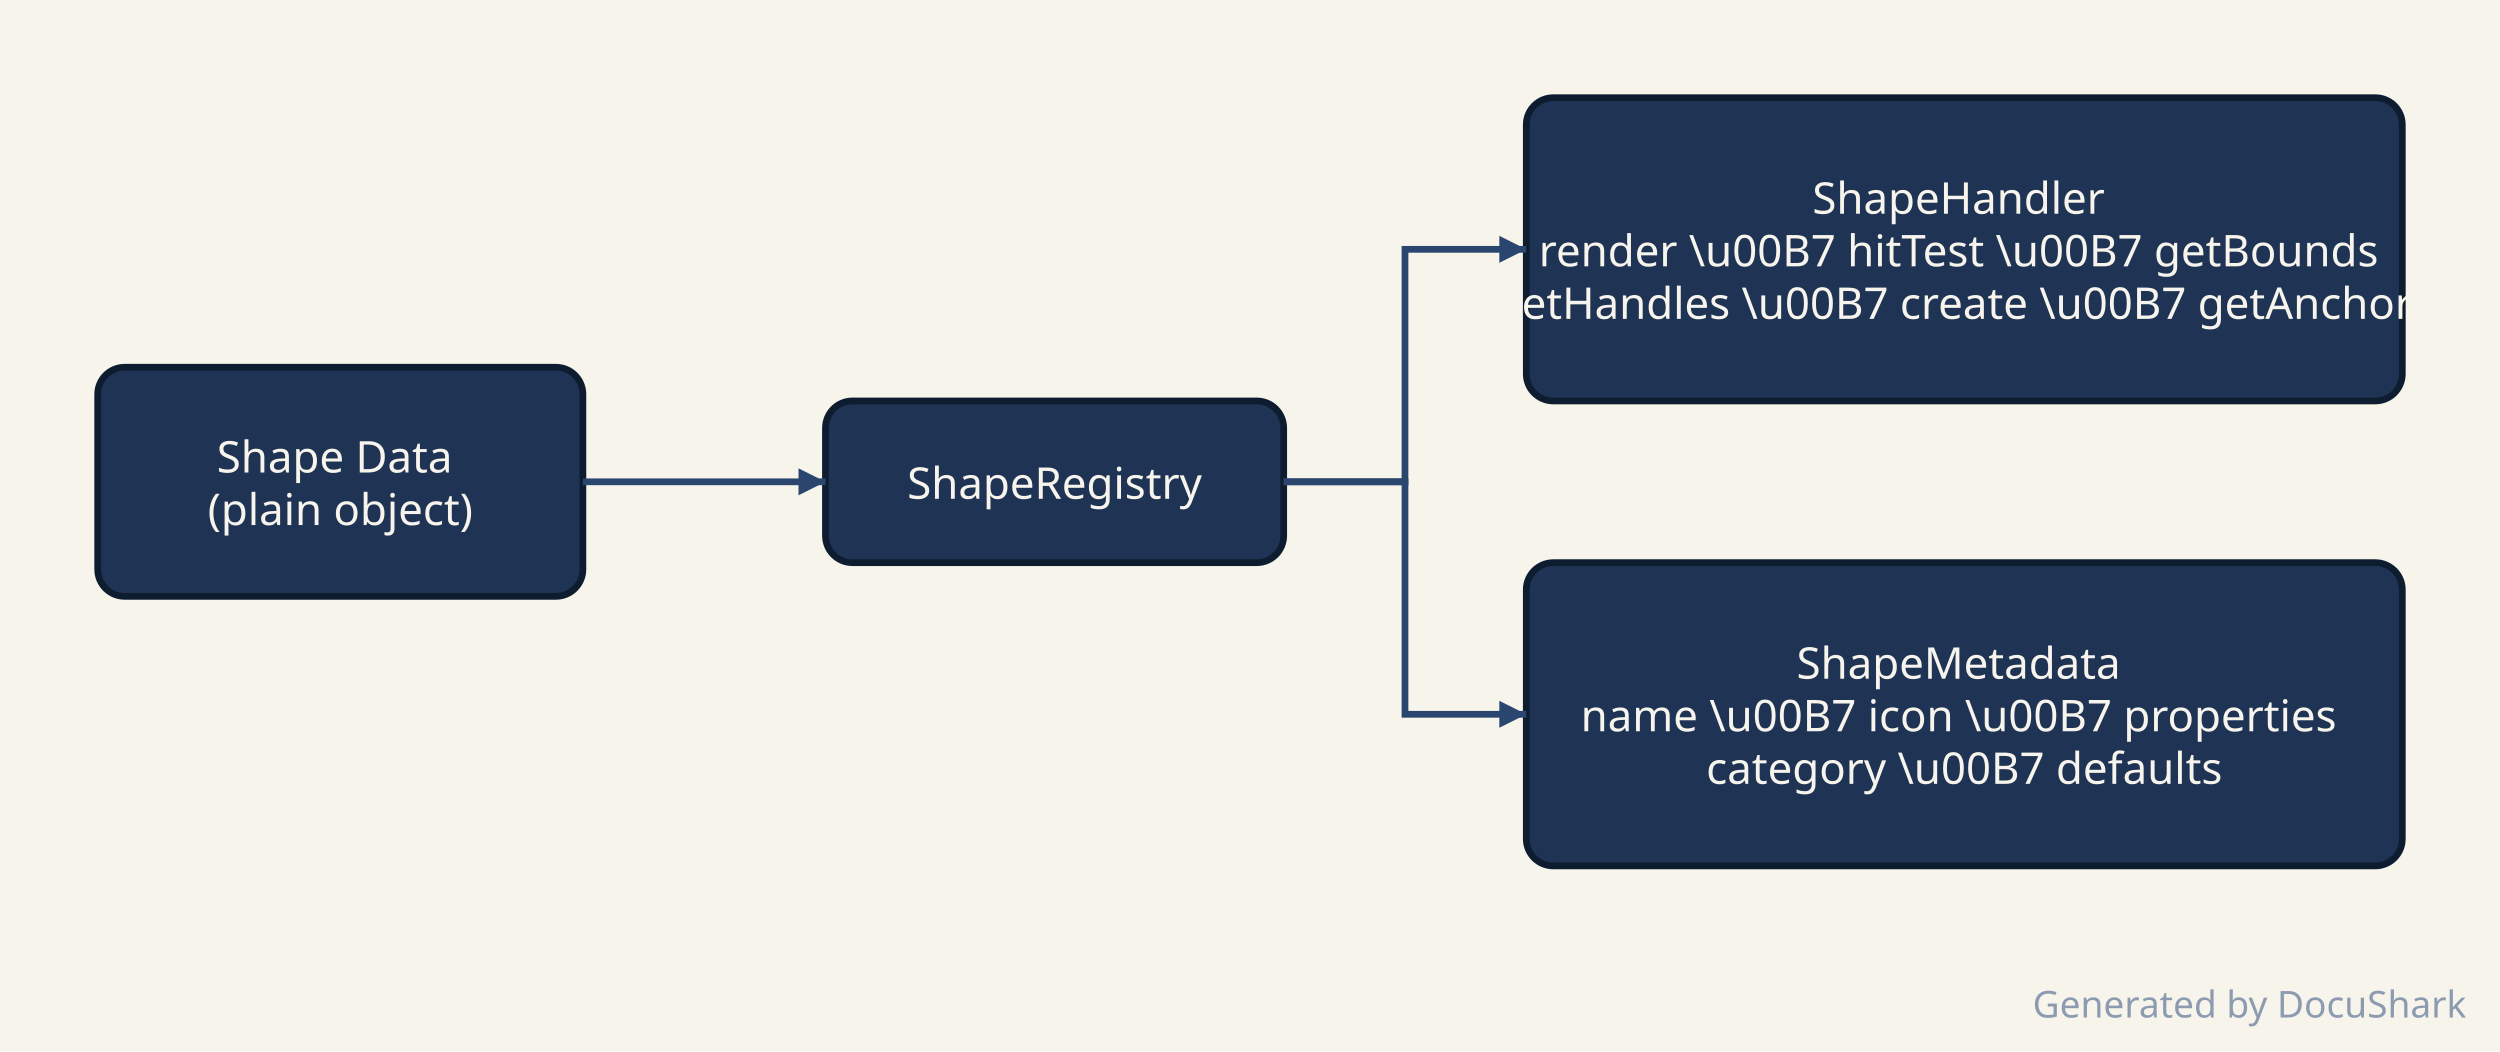
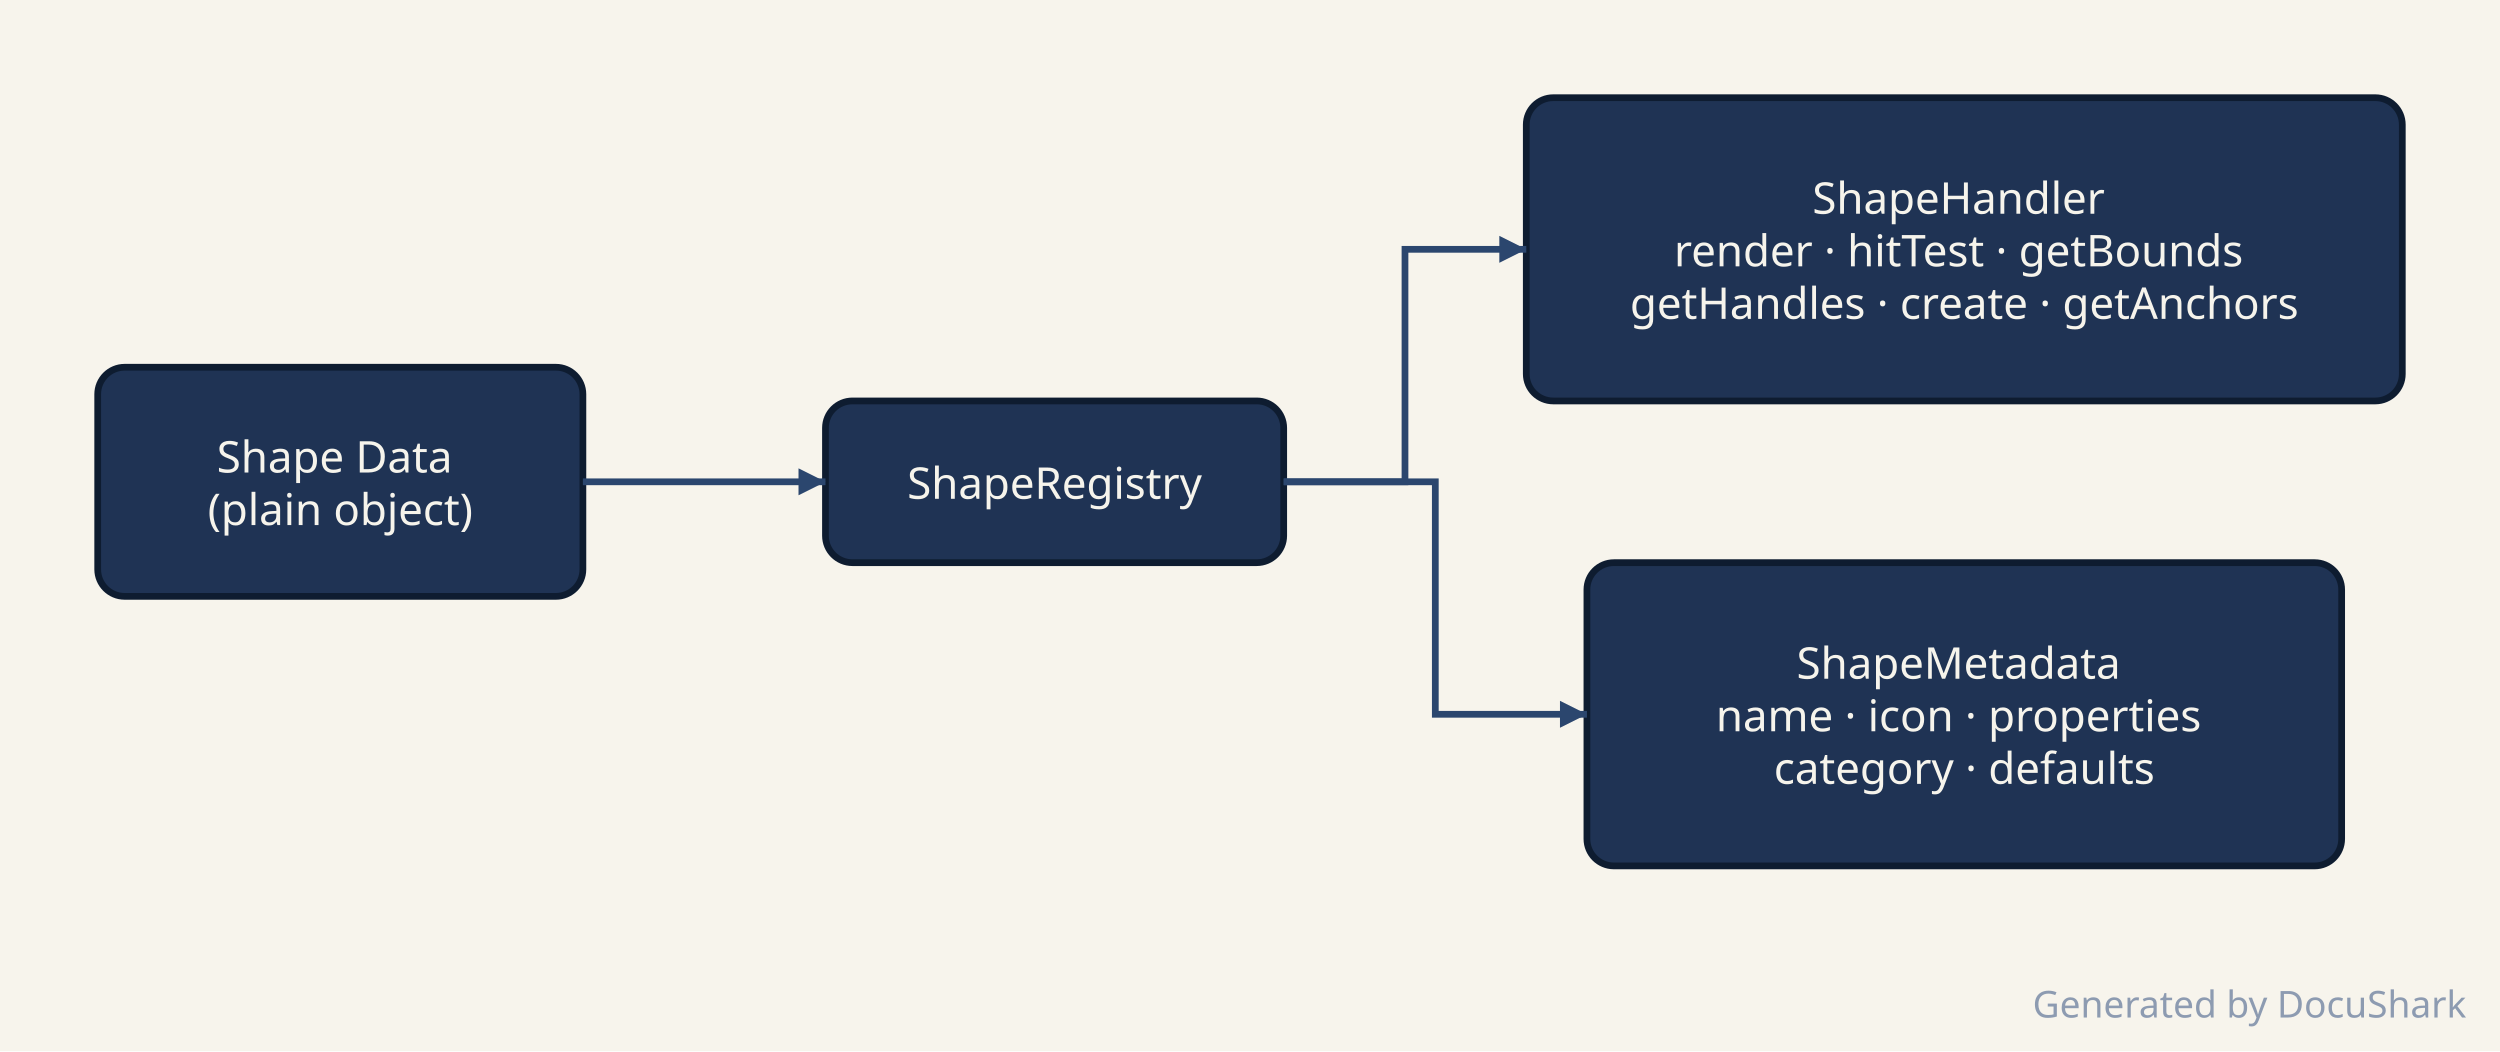
<svg xmlns="http://www.w3.org/2000/svg" width="742" height="312" viewBox="0 0 742 312">
  <rect x="0" y="0" width="742" height="312" fill="#f7f4ec" />
  <rect x="29" y="109" width="144" height="68" rx="8" ry="8" fill="#1f3354" stroke="#0e1c30" stroke-width="2" />
  <text x="101" y="135.2" font-family="sans-serif" font-size="13" text-anchor="middle" dominant-baseline="central" fill="#f6f4ec">
    <tspan x="101" dy="0">Shape Data</tspan>
    <tspan x="101" dy="15.6">(plain object)</tspan>
  </text>
  <rect x="245" y="119" width="136" height="48" rx="8" ry="8" fill="#1f3354" stroke="#0e1c30" stroke-width="2" />
  <text x="313" y="143" font-family="sans-serif" font-size="13" text-anchor="middle" dominant-baseline="central" fill="#f6f4ec">ShapeRegistry</text>
  <rect x="453" y="29" width="260" height="90" rx="8" ry="8" fill="#1f3354" stroke="#0e1c30" stroke-width="2" />
  <text x="583" y="58.4" font-family="sans-serif" font-size="13" text-anchor="middle" dominant-baseline="central" fill="#f6f4ec">
    <tspan x="583" dy="0">ShapeHandler</tspan>
-     <tspan x="583" dy="15.6">render \u00B7 hitTest \u00B7 getBounds</tspan>
-     <tspan x="583" dy="15.6">getHandles \u00B7 create \u00B7 getAnchors</tspan>
+     <tspan x="583" dy="15.6">render · hitTest · getBounds</tspan>
+     <tspan x="583" dy="15.6">getHandles · create · getAnchors</tspan>
  </text>
-   <rect x="453" y="167" width="260" height="90" rx="8" ry="8" fill="#1f3354" stroke="#0e1c30" stroke-width="2" />
+   <rect x="471" y="167" width="224" height="90" rx="8" ry="8" fill="#1f3354" stroke="#0e1c30" stroke-width="2" />
  <text x="583" y="196.4" font-family="sans-serif" font-size="13" text-anchor="middle" dominant-baseline="central" fill="#f6f4ec">
    <tspan x="583" dy="0">ShapeMetadata</tspan>
-     <tspan x="583" dy="15.6">name \u00B7 icon \u00B7 properties</tspan>
-     <tspan x="583" dy="15.6">category \u00B7 defaults</tspan>
+     <tspan x="583" dy="15.6">name · icon · properties</tspan>
+     <tspan x="583" dy="15.6">category · defaults</tspan>
  </text>
  <polyline points="173,143 193,143 225,143 245,143" fill="none" stroke="#2b466e" stroke-width="2" />
  <polygon points="245,143 237,147 237,139" fill="#2b466e" />
  <polyline points="381,143 401,143 417,143 417,74 433,74 453,74" fill="none" stroke="#2b466e" stroke-width="2" />
  <polygon points="453,74 445,78 445,70" fill="#2b466e" />
-   <polyline points="381,143 401,143 417,143 417,212 433,212 453,212" fill="none" stroke="#2b466e" stroke-width="2" />
-   <polygon points="453,212 445,216 445,208" fill="#2b466e" />
+   <polyline points="381,143 401,143 426,143 426,212 451,212 471,212" fill="none" stroke="#2b466e" stroke-width="2" />
+   <polygon points="471,212 463,216 463,208" fill="#2b466e" />
  <text x="732" y="302" font-family="sans-serif" font-size="11" text-anchor="end" fill="#8d9bb1">Generated by DocuShark</text>
</svg>
